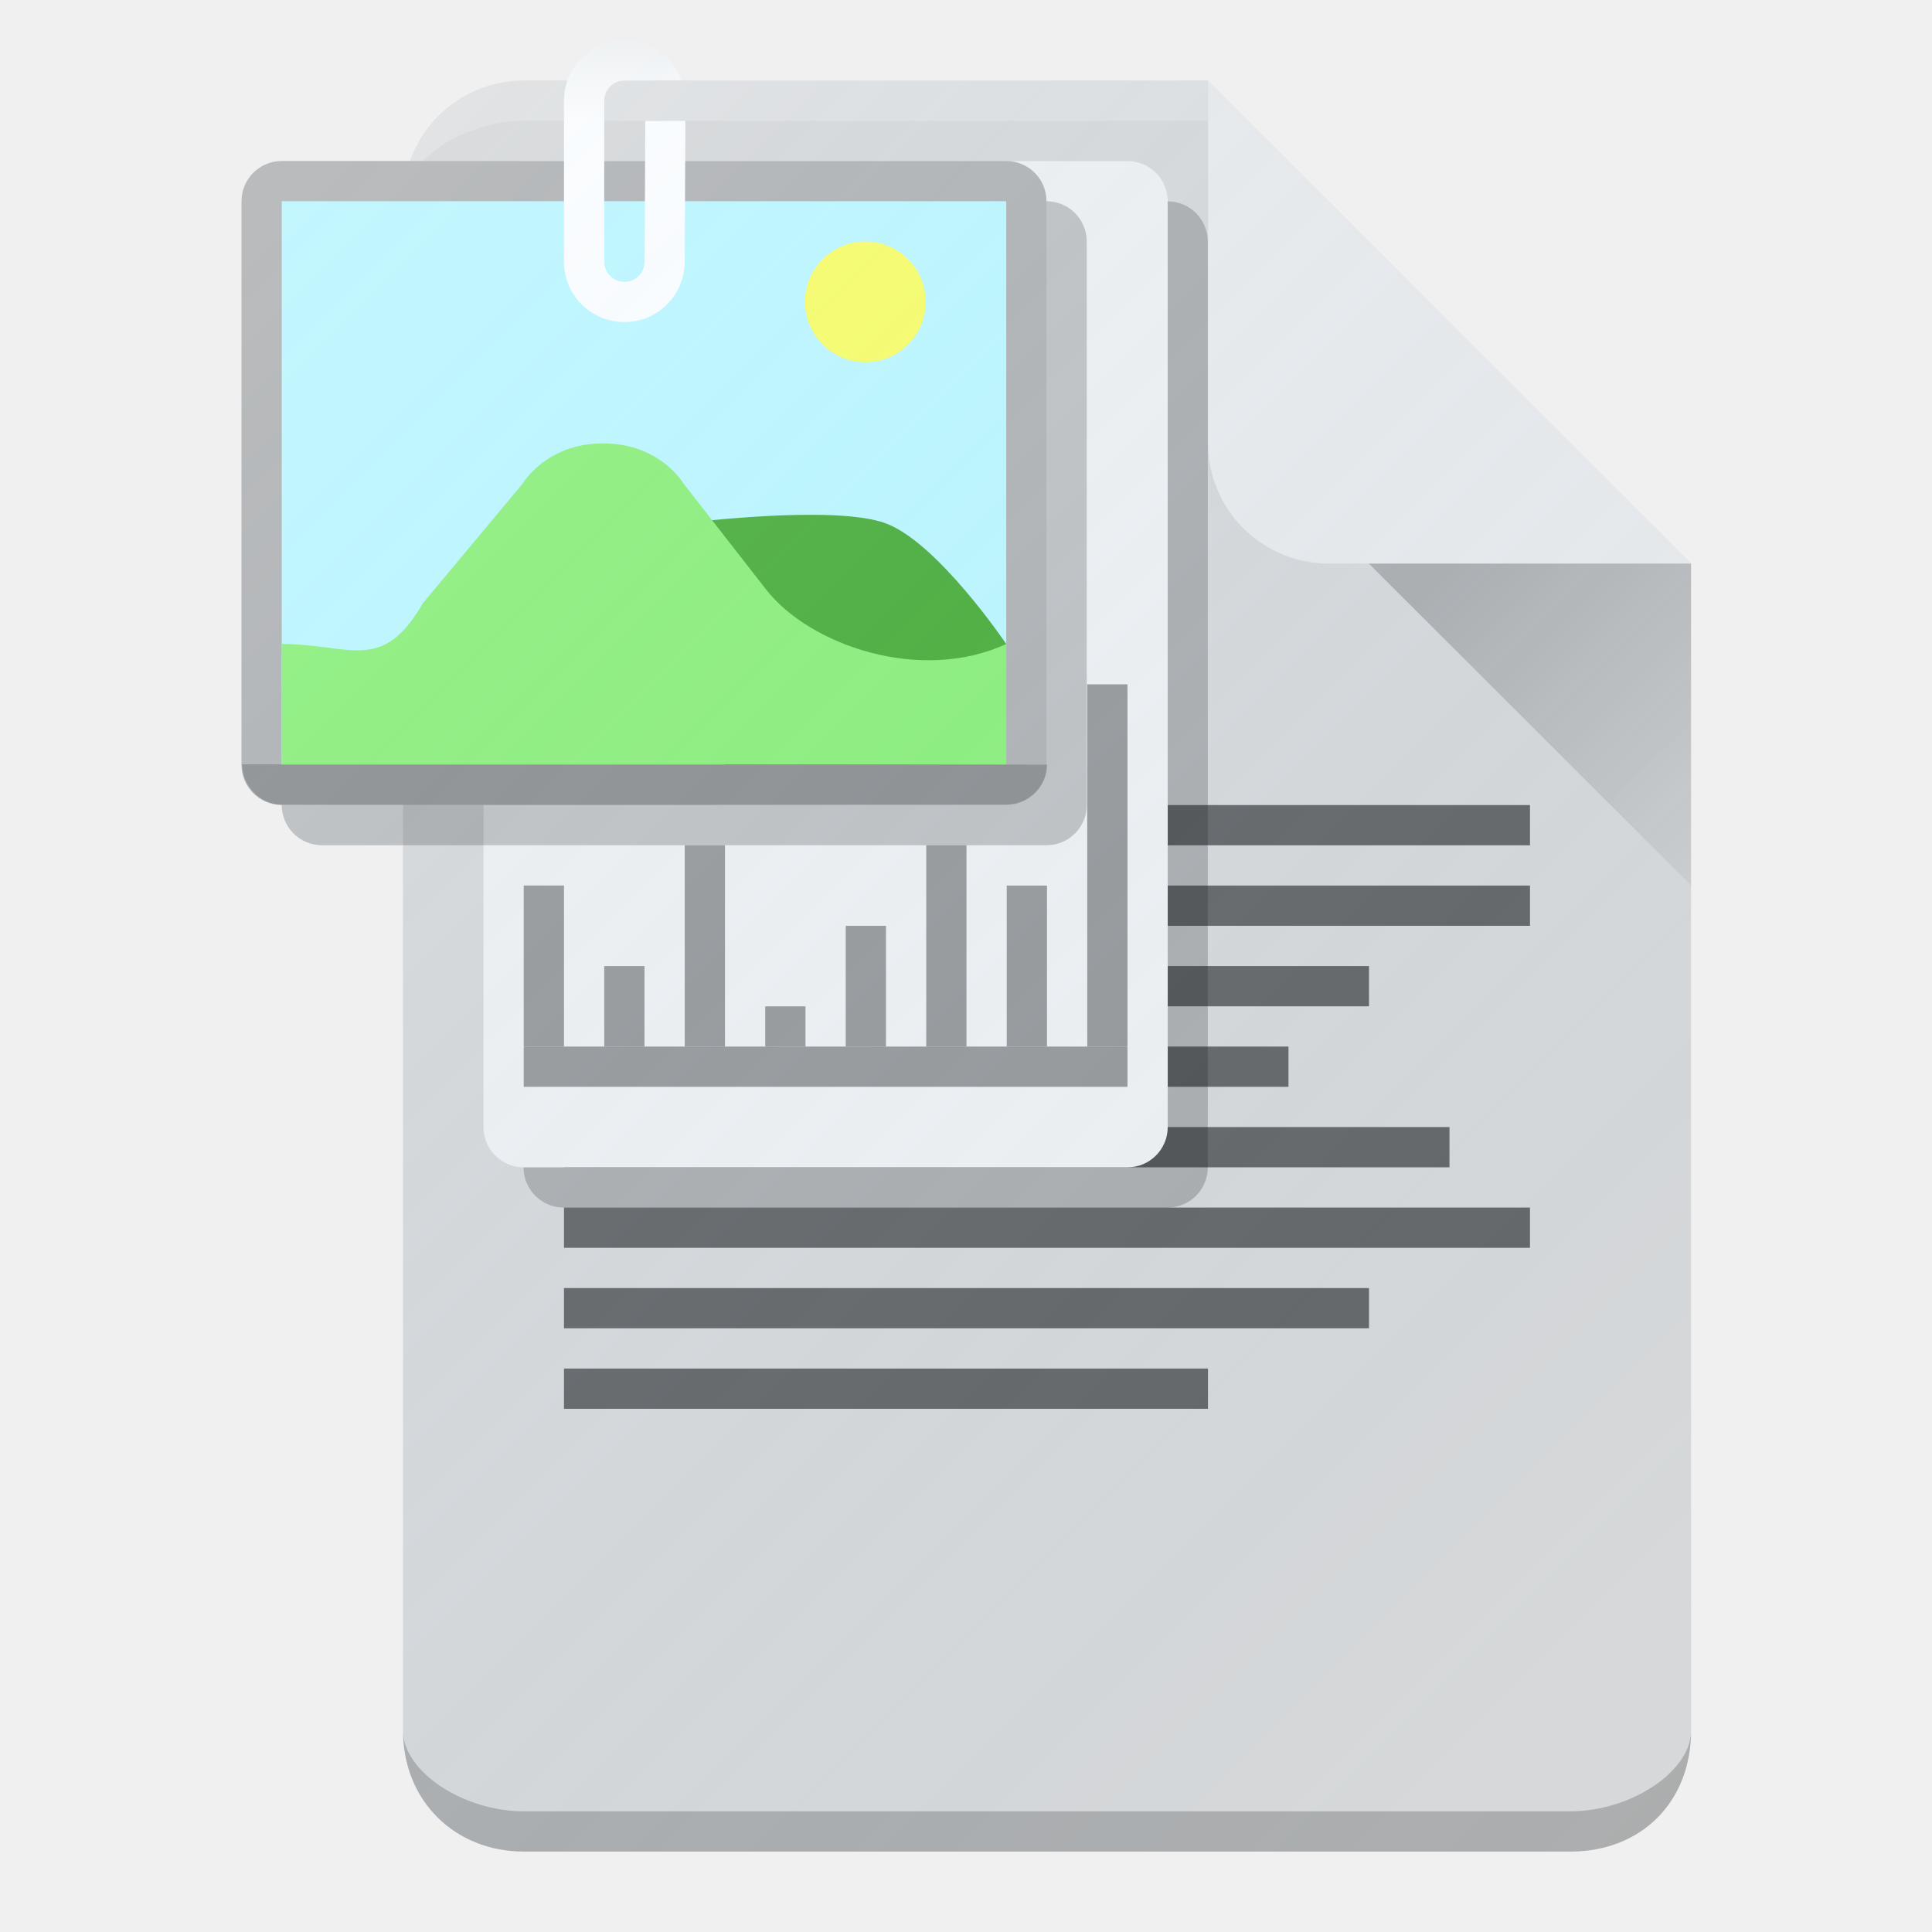
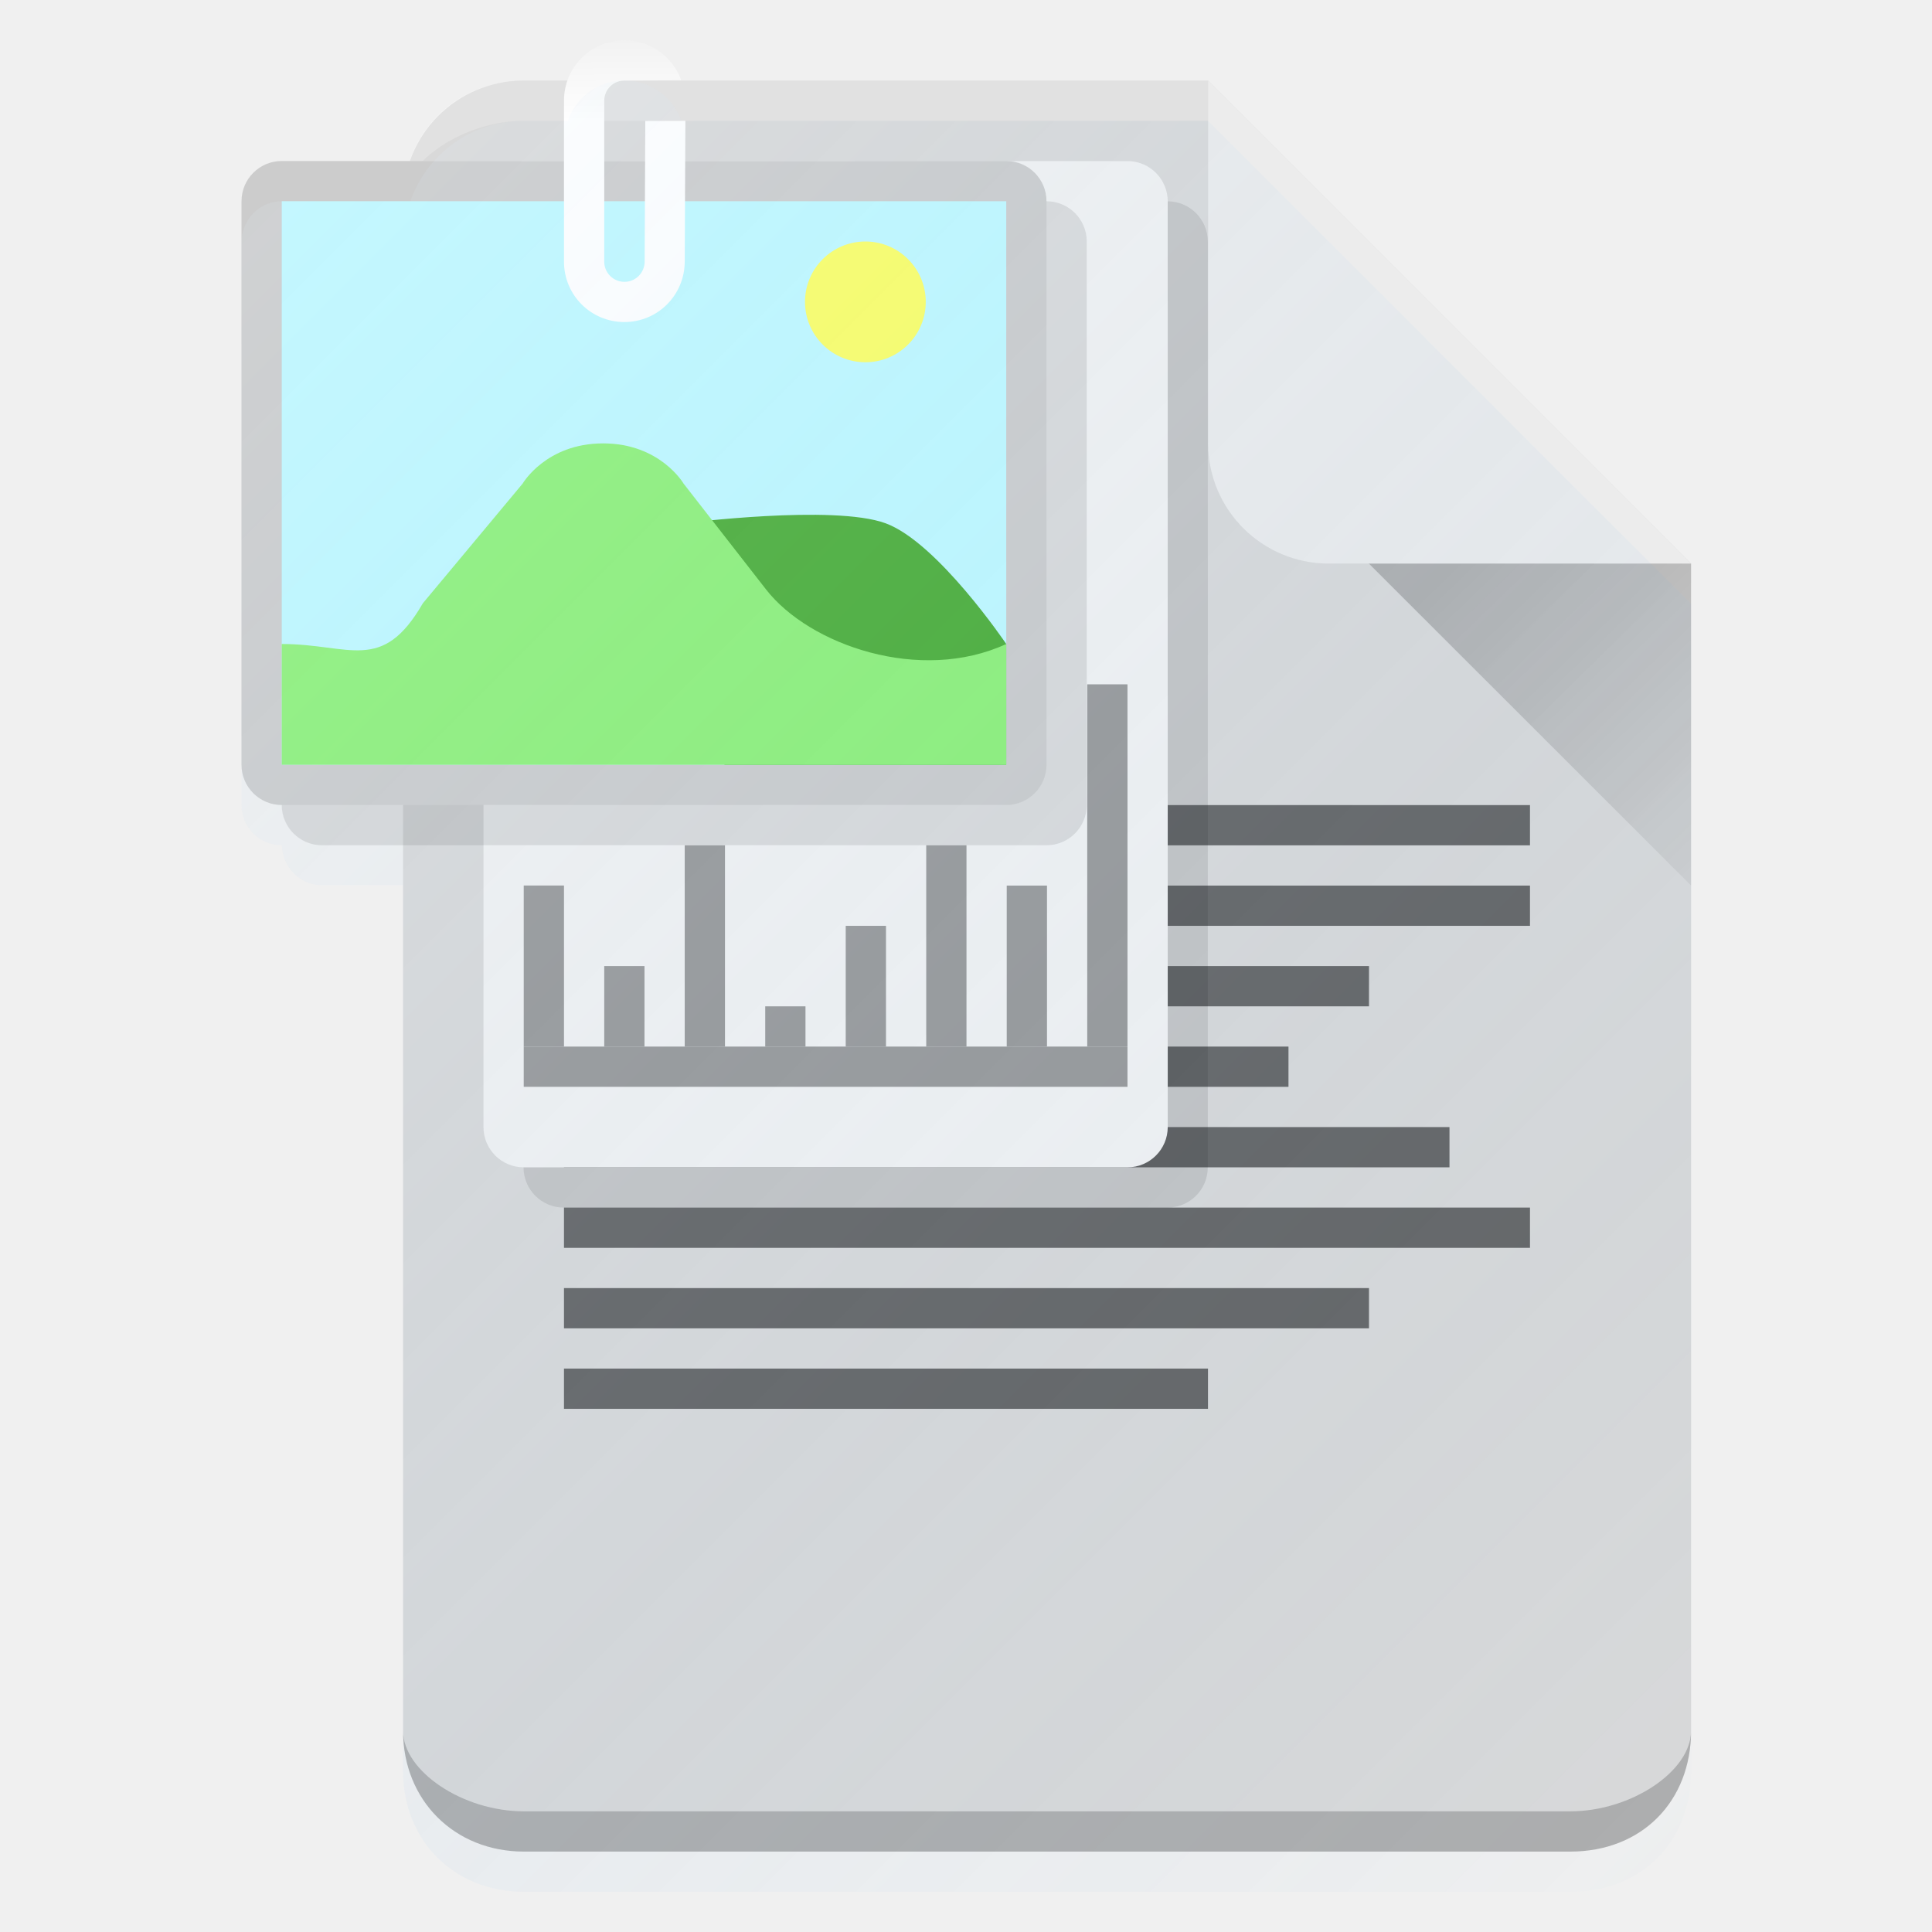
<svg xmlns="http://www.w3.org/2000/svg" xmlns:xlink="http://www.w3.org/1999/xlink" width="48" height="48" id="svg2" version="1.1" viewBox="0 0 48 48">
  <defs id="defs4">
    <linearGradient id="linearGradient4951">
      <stop id="stop4953" offset="0" style="stop-color:#ffffff;stop-opacity:0.149" />
      <stop id="stop4955" offset="1" style="stop-color:#177ed5;stop-opacity:0" />
    </linearGradient>
    <linearGradient id="linearGradient4269">
      <stop style="stop-color:#f2f2f2;stop-opacity:1" offset="0" id="stop4271" />
      <stop style="stop-color:#ffffff;stop-opacity:1" offset="1" id="stop4273" />
    </linearGradient>
    <linearGradient id="linearGradient4196">
      <stop style="stop-color:#ffffff;stop-opacity:0.15" offset="0" id="stop4198" />
      <stop style="stop-color:#177ed5;stop-opacity:0" offset="1" id="stop4200" />
    </linearGradient>
    <filter id="filter4630" style="color-interpolation-filters:sRGB">
      <feFlood id="feFlood4632" result="flood" flood-color="rgb(0,0,0)" flood-opacity="1" />
      <feComposite id="feComposite4634" result="composite1" operator="in" in2="SourceGraphic" in="flood" />
      <feGaussianBlur id="feGaussianBlur4636" result="blur" stdDeviation="0.5" in="composite1" />
      <feOffset id="feOffset4638" result="offset" dy="0.5" dx="0" />
      <feComposite id="feComposite4640" result="composite2" operator="over" in2="offset" in="SourceGraphic" />
    </filter>
    <linearGradient id="linearGradient4165">
      <stop id="stop4167" offset="0" style="stop-color:#ffffff;stop-opacity:0.15" />
      <stop id="stop4169" offset="1" style="stop-color:#d51717;stop-opacity:0;" />
    </linearGradient>
    <linearGradient gradientTransform="matrix(0.4637681,0,0,0.4789423,1.11199,547.8205)" gradientUnits="userSpaceOnUse" y2="1045.362" x2="41" y1="1011.362" x1="7" id="linearGradient4171-1" xlink:href="#linearGradient4165" />
    <linearGradient gradientTransform="matrix(0.515625,0,0,0.4992908,-0.640625,526.8948)" gradientUnits="userSpaceOnUse" y2="1025.362" x2="45" y1="1016.362" x1="36" id="linearGradient4174" xlink:href="#linearGradient4168" />
    <linearGradient id="linearGradient4168">
      <stop id="stop4170" offset="0" style="stop-color:#000000;stop-opacity:0.2" />
      <stop id="stop4172" offset="1" style="stop-color:#000000;stop-opacity:0;" />
    </linearGradient>
    <linearGradient y2="1045.362" x2="41" y1="1011.362" x1="7" gradientTransform="matrix(0.4637681,0,0,0.4789423,1.11199,547.8206)" gradientUnits="userSpaceOnUse" id="linearGradient3012" xlink:href="#linearGradient4165" />
    <linearGradient y2="1025.362" x2="45" y1="1016.362" x1="36" gradientTransform="matrix(1.03125,0,0,0.9985815,0.7325733,1.428885)" gradientUnits="userSpaceOnUse" id="linearGradient3013" xlink:href="#linearGradient4168" />
    <linearGradient xlink:href="#linearGradient4269" id="linearGradient4275" x1="15.988" y1="1005.361" x2="16.005" y2="1007.362" gradientUnits="userSpaceOnUse" gradientTransform="translate(-0.9927298,0.001405)" />
-     <linearGradient xlink:href="#linearGradient4951" id="linearGradient4949" x1="-88.125" y1="4.251" x2="-41.743" y2="50.633" gradientUnits="userSpaceOnUse" gradientTransform="translate(87.98632,1000.36)" />
+     <linearGradient xlink:href="#linearGradient4951" id="linearGradient4949" x1="-88.125" y1="4.251" x2="-41.743" y2="50.633" gradientUnits="userSpaceOnUse" gradientTransform="translate(88,1001.362)" />
  </defs>
  <g id="layer1" transform="translate(0,-1004.362)">
-     <g id="g4957">
-       <g id="g4896">
-         <path style="fill:#d9d9d9;fill-opacity:1;stroke:none" d="m 13.014,1006.364 c -1.669,0 -3,1.339 -3,3 l 0,38 c 0,1.718 1.253,3 3.016,3 l 25.984,0 c 1.759,0 3,-1.229 3,-3 l 0,-29 -12,-12 z" id="rect3338" />
-         <path style="fill:url(#linearGradient3013);fill-opacity:1;fill-rule:evenodd;stroke:none" d="m 32.285,1016.64 9.729,9.723 0,-8 -8.893,-1.867" id="path4166" />
-         <path style="fill:#ececec;fill-opacity:1;stroke:none" d="m 30.014,1006.364 0,9 c 0,1.686 1.365,3 3,3 l 9,0 z" id="rect4156" />
-         <path style="fill:#ffffff;fill-opacity:0.2;stroke:none" d="m 13.014,1006.364 c -1.698,0 -3,1.297 -3,3 0,-1 1.535,-2 3,-2 l 17,0 0,-1 z" id="path4170" />
-         <path style="fill:#000000;fill-opacity:0.2;stroke:none" d="m 10.014,1047.364 c 0,1.733 1.29,3 3,3 l 26,0 c 1.785,0 3,-1.258 3,-3 0,1 -1.487,2 -3,2 l -26,0 c -1.521,0 -3,-1 -3,-2 z" id="rect3338-7" />
-         <g id="g4670" style="fill:#666666" transform="translate(2.012017,0.001405)">
-           <rect ry="0" rx="0" y="1024.362" x="12" height="1" width="24" id="rect4338-5-5-9-3-9" style="opacity:1;fill:#666666;fill-opacity:1;stroke:none;stroke-width:0;stroke-linecap:round;stroke-linejoin:round;stroke-miterlimit:4;stroke-dasharray:none;stroke-opacity:1" />
-           <rect ry="0" rx="0" y="1026.362" x="12" height="1" width="24" id="rect4338-5-5-9-3-9-6" style="opacity:1;fill:#666666;fill-opacity:1;stroke:none;stroke-width:0;stroke-linecap:round;stroke-linejoin:round;stroke-miterlimit:4;stroke-dasharray:none;stroke-opacity:1" />
-           <rect ry="0" rx="0" y="1028.362" x="12" height="1" width="20" id="rect4338-5-5-9-3-9-6-3" style="opacity:1;fill:#666666;fill-opacity:1;stroke:none;stroke-width:0;stroke-linecap:round;stroke-linejoin:round;stroke-miterlimit:4;stroke-dasharray:none;stroke-opacity:1" />
-           <rect ry="0" rx="0" y="1030.362" x="12" height="1" width="18" id="rect4338-5-5-9-3-9-6-3-8" style="opacity:1;fill:#666666;fill-opacity:1;stroke:none;stroke-width:0;stroke-linecap:round;stroke-linejoin:round;stroke-miterlimit:4;stroke-dasharray:none;stroke-opacity:1" />
-           <rect ry="0" rx="0" y="1032.362" x="12" height="1" width="22" id="rect4338-5-5-9-3-9-6-3-8-3" style="opacity:1;fill:#666666;fill-opacity:1;stroke:none;stroke-width:0;stroke-linecap:round;stroke-linejoin:round;stroke-miterlimit:4;stroke-dasharray:none;stroke-opacity:1" />
-           <rect ry="0" rx="0" y="1034.362" x="12" height="1" width="24" id="rect4338-5-5-9-3-9-6-3-8-3-0" style="opacity:1;fill:#666666;fill-opacity:1;stroke:none;stroke-width:0;stroke-linecap:round;stroke-linejoin:round;stroke-miterlimit:4;stroke-dasharray:none;stroke-opacity:1" />
-           <rect ry="0" rx="0" y="1036.362" x="12" height="1" width="20" id="rect4338-5-5-9-3-9-6-3-8-3-0-9" style="opacity:1;fill:#666666;fill-opacity:1;stroke:none;stroke-width:0;stroke-linecap:round;stroke-linejoin:round;stroke-miterlimit:4;stroke-dasharray:none;stroke-opacity:1" />
-           <rect ry="0" rx="0" y="1038.362" x="12" height="1" width="16" id="rect4338-5-5-9-3-9-6-3-8-3-0-9-6" style="opacity:1;fill:#666666;fill-opacity:1;stroke:none;stroke-width:0;stroke-linecap:round;stroke-linejoin:round;stroke-miterlimit:4;stroke-dasharray:none;stroke-opacity:1" />
-         </g>
-         <rect style="opacity:1;fill:#000000;fill-opacity:0.2;stroke:none;stroke-width:0;stroke-linecap:round;stroke-linejoin:round;stroke-miterlimit:4;stroke-dasharray:none;stroke-opacity:1" id="rect4336-3" width="17" height="25" x="13.007" y="1009.364" rx="1" ry="1" />
-         <rect style="opacity:1;fill:#f2f2f2;fill-opacity:1;stroke:none;stroke-width:0;stroke-linecap:round;stroke-linejoin:round;stroke-miterlimit:4;stroke-dasharray:none;stroke-opacity:1" id="rect4336" width="17" height="25" x="12.012" y="1008.364" rx="1" ry="1" />
-         <rect style="opacity:1;fill:#999999;fill-opacity:1;stroke:none;stroke-width:0;stroke-linecap:round;stroke-linejoin:round;stroke-miterlimit:4;stroke-dasharray:none;stroke-opacity:1" id="rect4338-5-5-9-3-9-6-3-8-3-0-9-3" width="15" height="1" x="-28.012" y="1030.364" rx="0" ry="0" transform="scale(-1,1)" />
-         <rect style="opacity:1;fill:#999999;fill-opacity:1;stroke:none;stroke-width:0;stroke-linecap:round;stroke-linejoin:round;stroke-miterlimit:4;stroke-dasharray:none;stroke-opacity:1" id="rect4338-5-5-9-3-9-6-3-8-3-0-9-3-4" width="9" height="1" x="-1030.364" y="-28.012" rx="0" ry="0" transform="matrix(0,-1,-1,0,0,0)" />
-         <rect style="opacity:1;fill:#999999;fill-opacity:1;stroke:none;stroke-width:0;stroke-linecap:round;stroke-linejoin:round;stroke-miterlimit:4;stroke-dasharray:none;stroke-opacity:1" id="rect4338-5-5-9-3-9-6-3-8-3-0-9-3-4-9" width="4" height="1" x="-1030.364" y="-26.012" rx="0" ry="0" transform="matrix(0,-1,-1,0,0,0)" />
-         <rect style="opacity:1;fill:#999999;fill-opacity:1;stroke:none;stroke-width:0;stroke-linecap:round;stroke-linejoin:round;stroke-miterlimit:4;stroke-dasharray:none;stroke-opacity:1" id="rect4338-5-5-9-3-9-6-3-8-3-0-9-3-4-9-4" width="5.001" height="1" x="-1030.364" y="-24.012" rx="0" ry="0" transform="matrix(0,-1,-1,0,0,0)" />
-         <rect style="opacity:1;fill:#999999;fill-opacity:1;stroke:none;stroke-width:0;stroke-linecap:round;stroke-linejoin:round;stroke-miterlimit:4;stroke-dasharray:none;stroke-opacity:1" id="rect4338-5-5-9-3-9-6-3-8-3-0-9-3-4-9-4-6" width="3" height="1" x="-1030.364" y="-22.012" rx="0" ry="0" transform="matrix(0,-1,-1,0,0,0)" />
-         <rect style="opacity:1;fill:#999999;fill-opacity:1;stroke:none;stroke-width:0;stroke-linecap:round;stroke-linejoin:round;stroke-miterlimit:4;stroke-dasharray:none;stroke-opacity:1" id="rect4338-5-5-9-3-9-6-3-8-3-0-9-3-4-9-4-6-4" width="1" height="1" x="-1030.364" y="-20.012" rx="0" ry="0" transform="matrix(0,-1,-1,0,0,0)" />
-         <rect style="opacity:1;fill:#999999;fill-opacity:1;stroke:none;stroke-width:0;stroke-linecap:round;stroke-linejoin:round;stroke-miterlimit:4;stroke-dasharray:none;stroke-opacity:1" id="rect4338-5-5-9-3-9-6-3-8-3-0-9-3-4-9-4-6-4-2" width="5" height="1" x="-1030.364" y="-18.012" rx="0" ry="0" transform="matrix(0,-1,-1,0,0,0)" />
-         <rect style="opacity:1;fill:#999999;fill-opacity:1;stroke:none;stroke-width:0;stroke-linecap:round;stroke-linejoin:round;stroke-miterlimit:4;stroke-dasharray:none;stroke-opacity:1" id="rect4716" width="1" height="4.001" x="13.012" y="1026.362" />
-         <rect style="opacity:1;fill:#999999;fill-opacity:1;stroke:none;stroke-width:0;stroke-linecap:round;stroke-linejoin:round;stroke-miterlimit:4;stroke-dasharray:none;stroke-opacity:1" id="rect4716-4" width="1" height="2" x="15.012" y="1028.364" />
-         <path style="opacity:1;fill:#ffffff;fill-opacity:0.2;stroke:none;stroke-width:0;stroke-linecap:round;stroke-linejoin:round;stroke-miterlimit:4;stroke-dasharray:none;stroke-opacity:1" d="m 24.988,1008.372 c 0.543,2e-4 1.011,0.44 1.011,0.992 -6.214,0.016 -12.69,0.01 -18.998,0.01 -0.496,0 -0.658,0 -1,0 -8.5e-6,-0.5 0.404,-1.003 1,-1.003 5.996,-0.016 11.992,0 17.988,0 z" id="rect4956" />
-         <rect style="opacity:1;fill:#000000;fill-opacity:0.2;stroke:#666666;stroke-width:0;stroke-linecap:round;stroke-linejoin:round;stroke-miterlimit:4;stroke-dasharray:none;stroke-opacity:1" id="rect4319" width="20" height="16" x="7" y="1009.362" rx="1" ry="1" />
-         <g transform="translate(88.00001,-3.999939)" id="g4757-4">
-           <path id="rect4956-53-6" d="m -63.012,1012.372 c 0.543,2e-4 1.011,0.44 1.011,0.992 -6.214,0.016 -12.69,0.01 -18.998,0.01 -0.496,0 -0.658,0 -1,0 -9e-6,-0.5 0.404,-1.003 1,-1.003 5.996,-0.016 11.992,0 17.988,0 z" style="opacity:1;fill:#ffffff;fill-opacity:0.2;stroke:none;stroke-width:0;stroke-linecap:round;stroke-linejoin:round;stroke-miterlimit:4;stroke-dasharray:none;stroke-opacity:1" />
-           <rect ry="1" rx="1" y="1012.362" x="-82" height="16" width="20" id="rect4319-5-0" style="opacity:1;fill:#b3b3b3;fill-opacity:1;stroke:#666666;stroke-width:0;stroke-linecap:round;stroke-linejoin:round;stroke-miterlimit:4;stroke-dasharray:none;stroke-opacity:1" />
-           <rect ry="1.7382812e-05" rx="1.7382812e-05" y="1013.362" x="-81" height="14" width="18" id="rect4321-5-0" style="opacity:1;fill:#bff8ff;fill-opacity:1;stroke:#666666;stroke-width:0;stroke-linecap:round;stroke-linejoin:round;stroke-miterlimit:4;stroke-dasharray:none;stroke-opacity:1" />
-           <path id="path4325-3-5" d="m -71,1021.362 c 0,0 3.707,-0.473 5,0 1.293,0.473 3,3 3,3 l 0,3 -7,0 z" style="fill:#4cae38;fill-opacity:1;fill-rule:evenodd;stroke:none;stroke-width:1px;stroke-linecap:butt;stroke-linejoin:miter;stroke-opacity:1" />
-           <path id="path4323-2-6" d="m -81,1024.362 c 1.699,0 2.49,0.747 3.506,-1.012 l 2.478,-2.972 c 0,0 0.58,-1 2,-1 1.42,0 2,1 2,1 l 2.05,2.631 c 1.08,1.384 3.833,2.337 5.966,1.353 l 0,3 -18,0 z" style="fill:#8ef179;fill-opacity:1;fill-rule:evenodd;stroke:none;stroke-width:1px;stroke-linecap:butt;stroke-linejoin:miter;stroke-opacity:1" />
-           <circle r="1.5" cy="1015.862" cx="-66.5" id="path4327-9-1" style="opacity:1;fill:#fcff66;fill-opacity:1;stroke:none;stroke-width:0;stroke-linecap:round;stroke-linejoin:round;stroke-miterlimit:4;stroke-dasharray:none;stroke-opacity:1" />
-           <path id="rect4956-5-5-1" d="m -62.997,1028.352 c 0.543,-2e-4 1.011,-0.44 1.011,-0.992 -6.214,-0.016 -12.69,-0.01 -18.998,-0.01 -0.496,0 -0.658,0 -1,0 -8e-6,0.5 0.404,1.003 1,1.003 5.996,0.016 11.992,0 17.988,0 z" style="opacity:1;fill:#000000;fill-opacity:0.2;stroke:none;stroke-width:0;stroke-linecap:round;stroke-linejoin:round;stroke-miterlimit:4;stroke-dasharray:none;stroke-opacity:1" />
-         </g>
-         <path style="opacity:1;fill:url(#linearGradient4275);fill-opacity:1;stroke:#666666;stroke-width:0;stroke-linecap:round;stroke-linejoin:round;stroke-miterlimit:4;stroke-dasharray:none;stroke-opacity:1" d="m 16.032,1007.367 -0.016,3.495 c -0.001,0.278 -0.224,0.502 -0.502,0.502 -0.278,0 -0.502,-0.224 -0.502,-0.502 l 0,-3.996 c 0,-0.278 0.224,-0.502 0.502,-0.502 l 1.41,-0.01 c -0.207,-0.579 -0.76,-0.991 -1.412,-0.991 -0.831,0 -1.5,0.669 -1.5,1.5 l 0,4 c 0,0.831 0.669,1.5 1.5,1.5 0.831,0 1.496,-0.669 1.5,-1.5 l 0.016,-3.499" id="rect4228" />
-       </g>
-       <path id="rect3338-6" d="m 15.498,1005.36 c -0.655,0 -1.203,0.419 -1.408,1.002 l -1.09,0 c -1.314,0 -2.408,0.834 -2.818,1.998 l -3.195,0 c -0.428,0 -0.784,0.268 -0.928,0.644 -0.042,0.111 -0.072,0.229 -0.072,0.355 l 0,0.012 0,13.988 c 0,0.554 0.446,1 1,1 l 0.004,0 c 0.005,0.497 0.406,0.992 0.998,0.992 0.671,0 1.341,0 2.012,0 l 0,22.01 c 0,1.718 1.253,3 3.016,3 l 25.984,0 c 1.759,0 3,-1.229 3,-3 l 0,-29 -12,-12 -14.5,0 1.41,-0.01 c -0.207,-0.579 -0.76,-0.992 -1.412,-0.992 z" style="fill:url(#linearGradient4949);fill-opacity:1;stroke:none" />
+     <g id="g4290">
+       <path id="rect3338" d="m 13.014,1006.364 c -1.669,0 -3,1.339 -3,3 l 0,38 c 0,1.718 1.253,3 3.016,3 l 25.984,0 c 1.759,0 3,-1.229 3,-3 l 0,-29 -12,-12 z" style="fill:#d9d9d9;fill-opacity:1;stroke:none" />
+       <path id="path4166" d="m 32.285,1016.64 9.729,9.723 0,-8 -8.893,-1.867" style="fill:url(#linearGradient3013);fill-opacity:1;fill-rule:evenodd;stroke:none" />
+       <path id="rect4156" d="m 30.014,1006.364 0,9 c 0,1.686 1.365,3 3,3 l 9,0 z" style="fill:#ececec;fill-opacity:1;stroke:none" />
+       <path id="path4170" d="m 13.014,1006.364 c -1.698,0 -3,1.297 -3,3 0,-1 1.535,-2 3,-2 l 17,0 0,-1 z" style="fill:#ffffff;fill-opacity:0.2;stroke:none" />
+       <path id="rect3338-7" d="m 10.014,1047.364 c 0,1.733 1.29,3 3,3 l 26,0 c 1.785,0 3,-1.258 3,-3 0,1 -1.487,2 -3,2 l -26,0 c -1.521,0 -3,-1 -3,-2 z" style="fill:#000000;fill-opacity:0.2;stroke:none" />
+       <rect ry="0" rx="0" y="1024.364" x="14.012" height="1" width="24" id="rect4338-5-5-9-3-9" style="opacity:1;fill:#666666;fill-opacity:1;stroke:none;stroke-width:0;stroke-linecap:round;stroke-linejoin:round;stroke-miterlimit:4;stroke-dasharray:none;stroke-opacity:1" />
+       <rect ry="0" rx="0" y="1026.364" x="14.012" height="1" width="24" id="rect4338-5-5-9-3-9-6" style="opacity:1;fill:#666666;fill-opacity:1;stroke:none;stroke-width:0;stroke-linecap:round;stroke-linejoin:round;stroke-miterlimit:4;stroke-dasharray:none;stroke-opacity:1" />
+       <rect ry="0" rx="0" y="1028.364" x="14.012" height="1" width="20" id="rect4338-5-5-9-3-9-6-3" style="opacity:1;fill:#666666;fill-opacity:1;stroke:none;stroke-width:0;stroke-linecap:round;stroke-linejoin:round;stroke-miterlimit:4;stroke-dasharray:none;stroke-opacity:1" />
+       <rect ry="0" rx="0" y="1030.364" x="14.012" height="1" width="18" id="rect4338-5-5-9-3-9-6-3-8" style="opacity:1;fill:#666666;fill-opacity:1;stroke:none;stroke-width:0;stroke-linecap:round;stroke-linejoin:round;stroke-miterlimit:4;stroke-dasharray:none;stroke-opacity:1" />
+       <rect ry="0" rx="0" y="1032.364" x="14.012" height="1" width="22" id="rect4338-5-5-9-3-9-6-3-8-3" style="opacity:1;fill:#666666;fill-opacity:1;stroke:none;stroke-width:0;stroke-linecap:round;stroke-linejoin:round;stroke-miterlimit:4;stroke-dasharray:none;stroke-opacity:1" />
+       <rect ry="0" rx="0" y="1034.364" x="14.012" height="1" width="24" id="rect4338-5-5-9-3-9-6-3-8-3-0" style="opacity:1;fill:#666666;fill-opacity:1;stroke:none;stroke-width:0;stroke-linecap:round;stroke-linejoin:round;stroke-miterlimit:4;stroke-dasharray:none;stroke-opacity:1" />
+       <rect ry="0" rx="0" y="1036.364" x="14.012" height="1" width="20" id="rect4338-5-5-9-3-9-6-3-8-3-0-9" style="opacity:1;fill:#666666;fill-opacity:1;stroke:none;stroke-width:0;stroke-linecap:round;stroke-linejoin:round;stroke-miterlimit:4;stroke-dasharray:none;stroke-opacity:1" />
+       <rect ry="0" rx="0" y="1038.364" x="14.012" height="1" width="16" id="rect4338-5-5-9-3-9-6-3-8-3-0-9-6" style="opacity:1;fill:#666666;fill-opacity:1;stroke:none;stroke-width:0;stroke-linecap:round;stroke-linejoin:round;stroke-miterlimit:4;stroke-dasharray:none;stroke-opacity:1" />
+       <rect ry="1" rx="1" y="1009.364" x="13.007" height="25" width="17" id="rect4336-3" style="opacity:1;fill:#000000;fill-opacity:0.1;stroke:none;stroke-width:0;stroke-linecap:round;stroke-linejoin:round;stroke-miterlimit:4;stroke-dasharray:none;stroke-opacity:1" />
+       <rect ry="1" rx="1" y="1008.364" x="12.012" height="25" width="17" id="rect4336" style="opacity:1;fill:#f2f2f2;fill-opacity:1;stroke:none;stroke-width:0;stroke-linecap:round;stroke-linejoin:round;stroke-miterlimit:4;stroke-dasharray:none;stroke-opacity:1" />
+       <rect transform="scale(-1,1)" ry="0" rx="0" y="1030.364" x="-28.012" height="1" width="15" id="rect4338-5-5-9-3-9-6-3-8-3-0-9-3" style="opacity:1;fill:#999999;fill-opacity:1;stroke:none;stroke-width:0;stroke-linecap:round;stroke-linejoin:round;stroke-miterlimit:4;stroke-dasharray:none;stroke-opacity:1" />
+       <rect transform="matrix(0,-1,-1,0,0,0)" ry="0" rx="0" y="-28.012" x="-1030.364" height="1" width="9" id="rect4338-5-5-9-3-9-6-3-8-3-0-9-3-4" style="opacity:1;fill:#999999;fill-opacity:1;stroke:none;stroke-width:0;stroke-linecap:round;stroke-linejoin:round;stroke-miterlimit:4;stroke-dasharray:none;stroke-opacity:1" />
+       <rect transform="matrix(0,-1,-1,0,0,0)" ry="0" rx="0" y="-26.012" x="-1030.364" height="1" width="4" id="rect4338-5-5-9-3-9-6-3-8-3-0-9-3-4-9" style="opacity:1;fill:#999999;fill-opacity:1;stroke:none;stroke-width:0;stroke-linecap:round;stroke-linejoin:round;stroke-miterlimit:4;stroke-dasharray:none;stroke-opacity:1" />
+       <rect transform="matrix(0,-1,-1,0,0,0)" ry="0" rx="0" y="-24.012" x="-1030.364" height="1" width="5.001" id="rect4338-5-5-9-3-9-6-3-8-3-0-9-3-4-9-4" style="opacity:1;fill:#999999;fill-opacity:1;stroke:none;stroke-width:0;stroke-linecap:round;stroke-linejoin:round;stroke-miterlimit:4;stroke-dasharray:none;stroke-opacity:1" />
+       <rect transform="matrix(0,-1,-1,0,0,0)" ry="0" rx="0" y="-22.012" x="-1030.364" height="1" width="3" id="rect4338-5-5-9-3-9-6-3-8-3-0-9-3-4-9-4-6" style="opacity:1;fill:#999999;fill-opacity:1;stroke:none;stroke-width:0;stroke-linecap:round;stroke-linejoin:round;stroke-miterlimit:4;stroke-dasharray:none;stroke-opacity:1" />
+       <rect transform="matrix(0,-1,-1,0,0,0)" ry="0" rx="0" y="-20.012" x="-1030.364" height="1" width="1" id="rect4338-5-5-9-3-9-6-3-8-3-0-9-3-4-9-4-6-4" style="opacity:1;fill:#999999;fill-opacity:1;stroke:none;stroke-width:0;stroke-linecap:round;stroke-linejoin:round;stroke-miterlimit:4;stroke-dasharray:none;stroke-opacity:1" />
+       <rect transform="matrix(0,-1,-1,0,0,0)" ry="0" rx="0" y="-18.012" x="-1030.364" height="1" width="5" id="rect4338-5-5-9-3-9-6-3-8-3-0-9-3-4-9-4-6-4-2" style="opacity:1;fill:#999999;fill-opacity:1;stroke:none;stroke-width:0;stroke-linecap:round;stroke-linejoin:round;stroke-miterlimit:4;stroke-dasharray:none;stroke-opacity:1" />
+       <rect y="1026.362" x="13.012" height="4.001" width="1" id="rect4716" style="opacity:1;fill:#999999;fill-opacity:1;stroke:none;stroke-width:0;stroke-linecap:round;stroke-linejoin:round;stroke-miterlimit:4;stroke-dasharray:none;stroke-opacity:1" />
+       <rect y="1028.364" x="15.012" height="2" width="1" id="rect4716-4" style="opacity:1;fill:#999999;fill-opacity:1;stroke:none;stroke-width:0;stroke-linecap:round;stroke-linejoin:round;stroke-miterlimit:4;stroke-dasharray:none;stroke-opacity:1" />
+       <path id="rect4956" d="m 24.988,1008.372 c 0.543,2e-4 1.011,0.44 1.011,0.992 -6.214,0.016 -12.69,0.01 -18.998,0.01 -0.496,0 -0.658,0 -1,0 -8.5e-6,-0.5 0.404,-1.003 1,-1.003 5.996,-0.016 11.992,0 17.988,0 z" style="opacity:1;fill:#ffffff;fill-opacity:0.2;stroke:none;stroke-width:0;stroke-linecap:round;stroke-linejoin:round;stroke-miterlimit:4;stroke-dasharray:none;stroke-opacity:1" />
+       <rect ry="1" rx="1" y="1009.362" x="7" height="16" width="20" id="rect4319" style="opacity:1;fill:#000000;fill-opacity:0.1;stroke:#666666;stroke-width:0;stroke-linecap:round;stroke-linejoin:round;stroke-miterlimit:4;stroke-dasharray:none;stroke-opacity:1" />
+       <path id="rect4956-53-6" d="m 24.988,1008.372 c 0.543,2e-4 1.011,0.44 1.011,0.992 -6.214,0.016 -12.69,0.01 -18.998,0.01 -0.496,0 -0.658,0 -1,0 -9e-6,-0.5 0.404,-1.003 1,-1.003 5.996,-0.016 11.992,0 17.988,0 z" style="opacity:1;fill:#ffffff;fill-opacity:0.2;stroke:none;stroke-width:0;stroke-linecap:round;stroke-linejoin:round;stroke-miterlimit:4;stroke-dasharray:none;stroke-opacity:1" />
+       <rect ry="1" rx="1" y="1008.362" x="6" height="16" width="20" id="rect4319-5-0" style="opacity:1;fill:#cccccc;fill-opacity:1;stroke:#666666;stroke-width:0;stroke-linecap:round;stroke-linejoin:round;stroke-miterlimit:4;stroke-dasharray:none;stroke-opacity:1" />
+       <rect ry="1.7382812e-05" rx="1.7382812e-05" y="1009.362" x="7" height="14" width="18" id="rect4321-5-0" style="opacity:1;fill:#bff8ff;fill-opacity:1;stroke:#666666;stroke-width:0;stroke-linecap:round;stroke-linejoin:round;stroke-miterlimit:4;stroke-dasharray:none;stroke-opacity:1" />
+       <path id="path4325-3-5" d="m 17,1017.362 c 0,0 3.707,-0.473 5,0 1.293,0.473 3,3 3,3 l 0,3 -7,0 z" style="fill:#4cae38;fill-opacity:1;fill-rule:evenodd;stroke:none;stroke-width:1px;stroke-linecap:butt;stroke-linejoin:miter;stroke-opacity:1" />
+       <path id="path4323-2-6" d="m 7,1020.362 c 1.699,0 2.49,0.747 3.506,-1.012 l 2.478,-2.972 c 0,0 0.58,-1 2,-1 1.42,0 2,1 2,1 l 2.05,2.631 c 1.08,1.384 3.833,2.337 5.966,1.353 l 0,3 -18,0 z" style="fill:#8ef179;fill-opacity:1;fill-rule:evenodd;stroke:none;stroke-width:1px;stroke-linecap:butt;stroke-linejoin:miter;stroke-opacity:1" />
+       <circle r="1.5" cy="1011.862" cx="21.5" id="path4327-9-1" style="opacity:1;fill:#fcff66;fill-opacity:1;stroke:none;stroke-width:0;stroke-linecap:round;stroke-linejoin:round;stroke-miterlimit:4;stroke-dasharray:none;stroke-opacity:1" />
+       <path id="rect4228" d="m 16.032,1007.367 -0.016,3.495 c -0.001,0.278 -0.224,0.502 -0.502,0.502 -0.278,0 -0.502,-0.224 -0.502,-0.502 l 0,-3.996 c 0,-0.278 0.224,-0.502 0.502,-0.502 l 1.41,-0.01 c -0.207,-0.579 -0.76,-0.991 -1.412,-0.991 -0.831,0 -1.5,0.669 -1.5,1.5 l 0,4 c 0,0.831 0.669,1.5 1.5,1.5 0.831,0 1.496,-0.669 1.5,-1.5 l 0.016,-3.499" style="opacity:1;fill:url(#linearGradient4275);fill-opacity:1;stroke:#666666;stroke-width:0;stroke-linecap:round;stroke-linejoin:round;stroke-miterlimit:4;stroke-dasharray:none;stroke-opacity:1" />
+       <path id="rect3338-6" d="m 15.512,1006.362 c -0.655,0 -1.203,0.419 -1.408,1.002 l -1.09,0 c -1.314,0 -2.408,0.834 -2.818,1.998 l -3.195,0 c -0.428,0 -0.784,0.268 -0.928,0.644 C 6.03,1010.118 6,1010.236 6,1010.362 l 0,0.012 0,13.988 c 0,0.554 0.446,1 1,1 l 0.004,0 c 0.005,0.497 0.406,0.992 0.998,0.992 0.671,0 1.341,0 2.012,0 l 0,22.01 c 0,1.718 1.253,3 3.016,3 l 25.984,0 c 1.759,0 3,-1.229 3,-3 l 0,-29 -12,-12 -14.5,0 1.41,-0.01 c -0.207,-0.579 -0.76,-0.992 -1.412,-0.992 z" style="fill:url(#linearGradient4949);fill-opacity:1;stroke:none" />
    </g>
  </g>
</svg>
